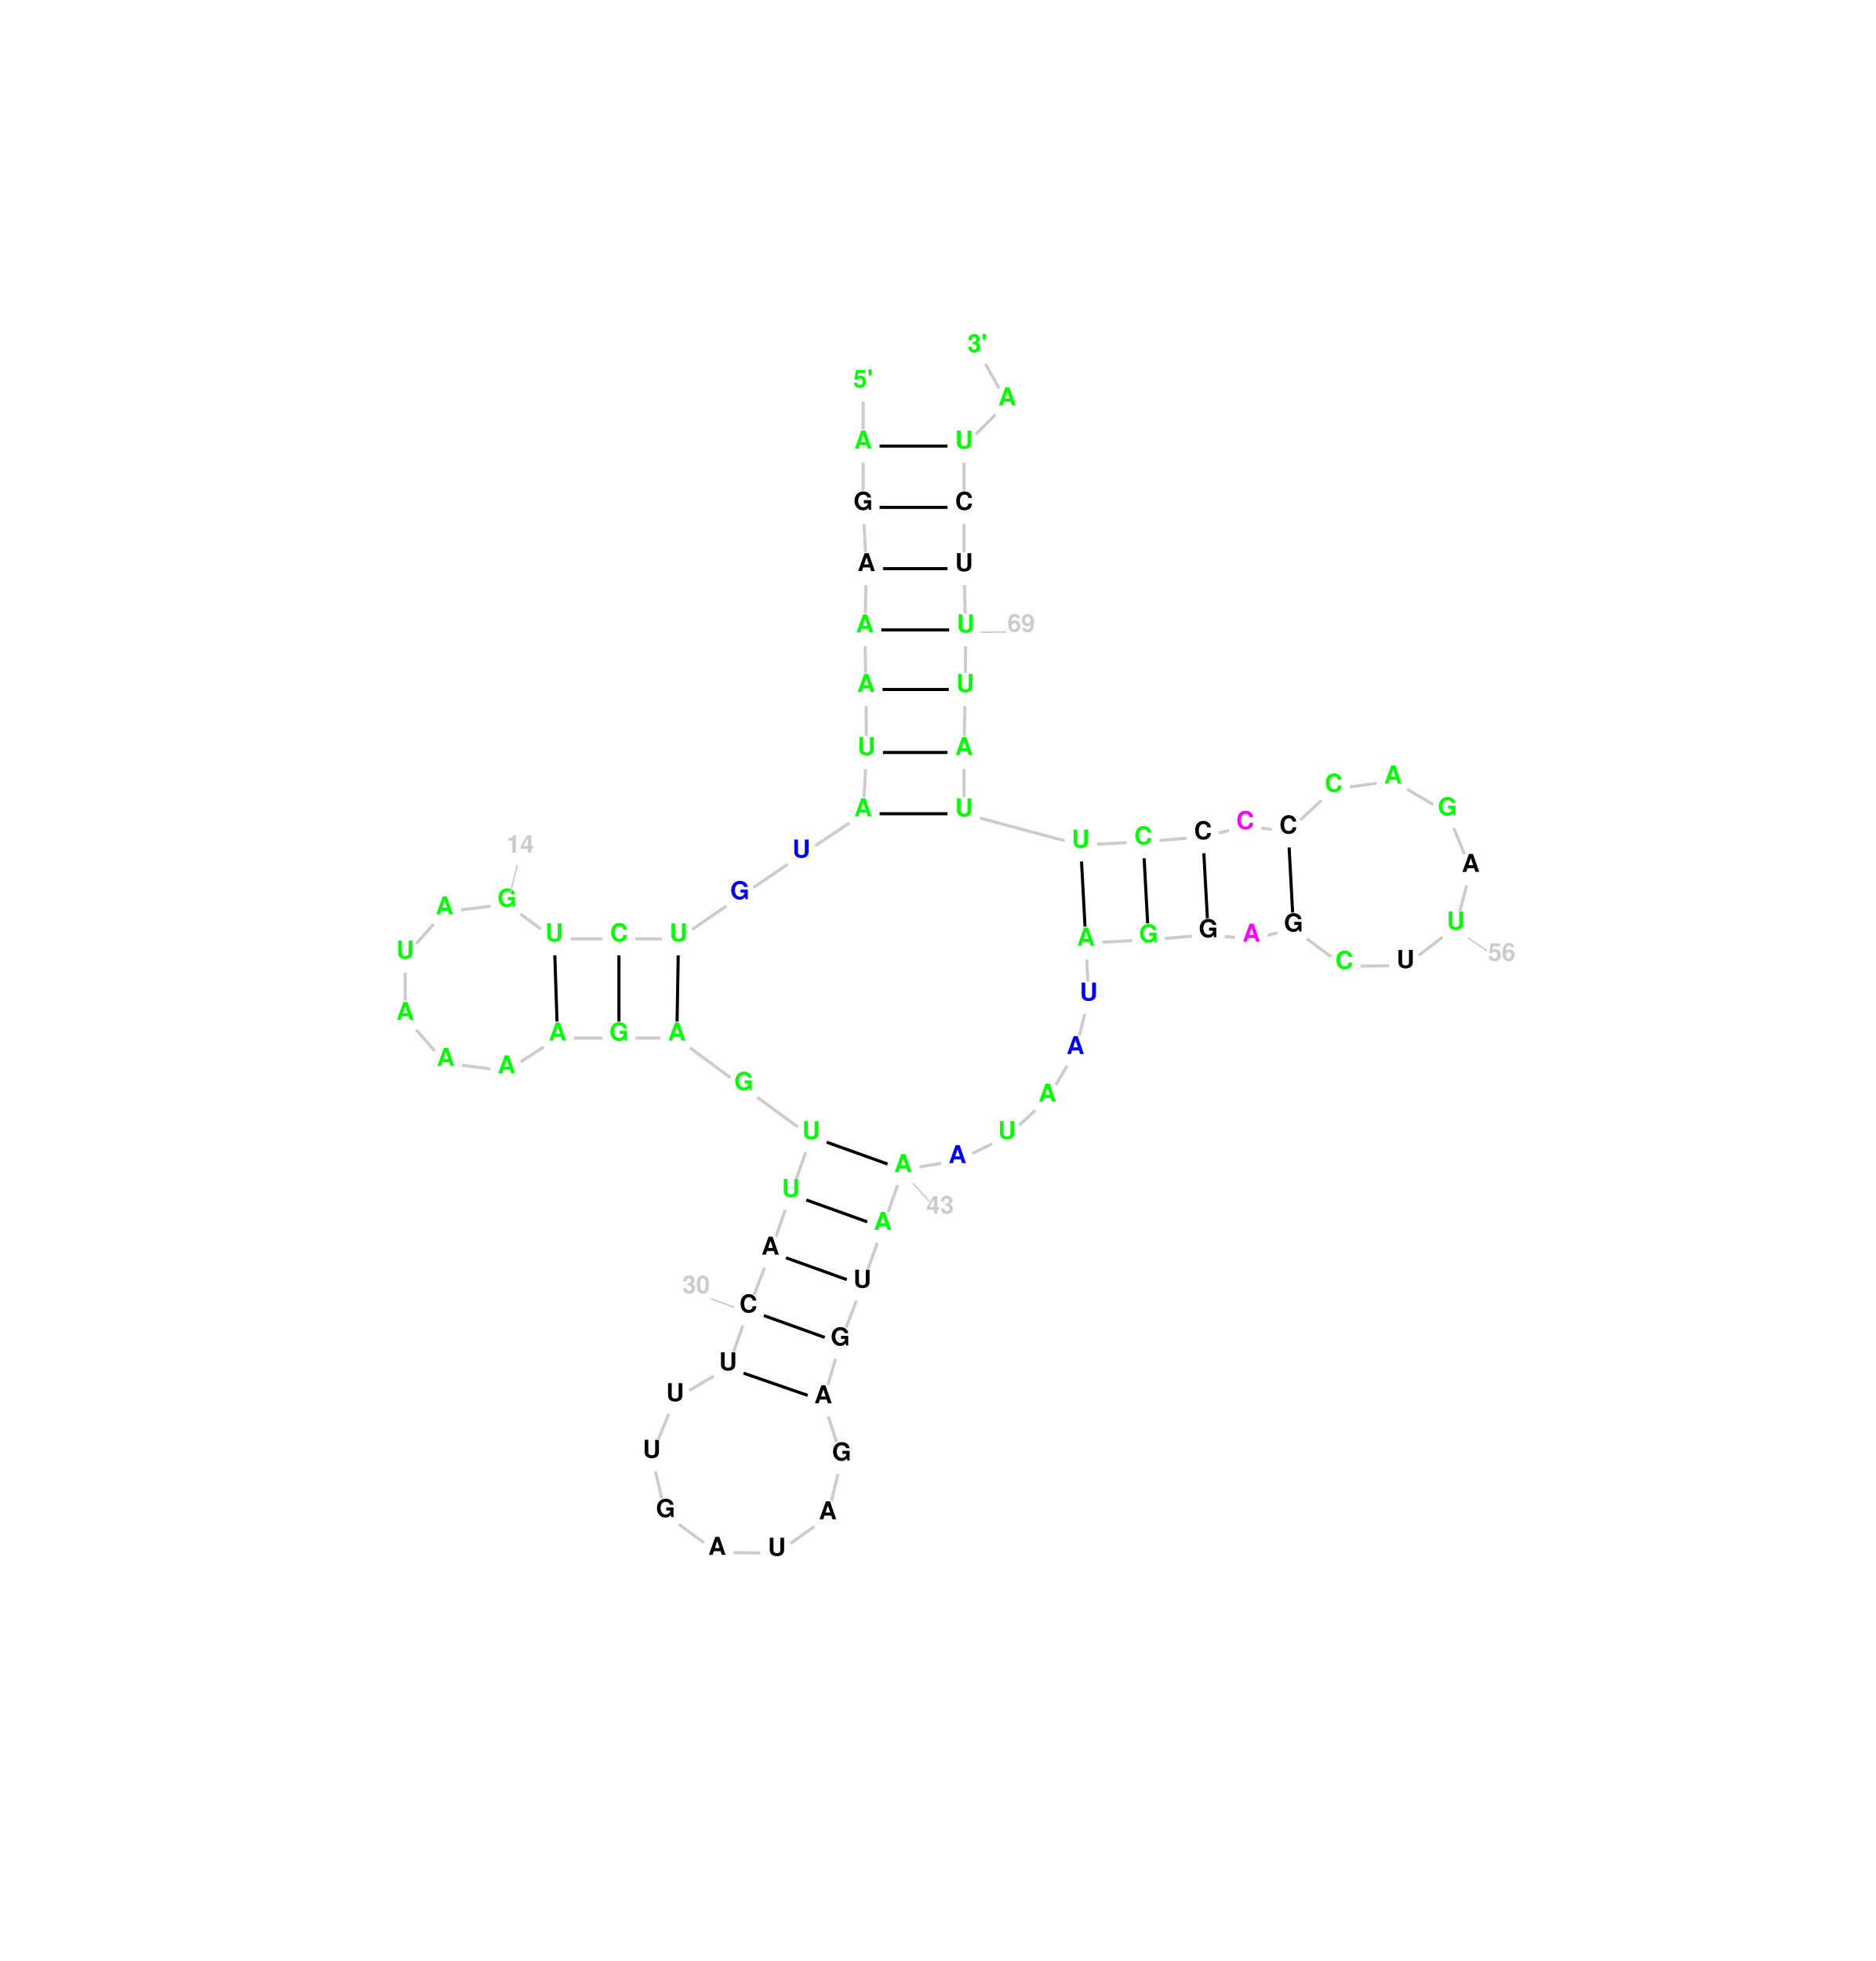
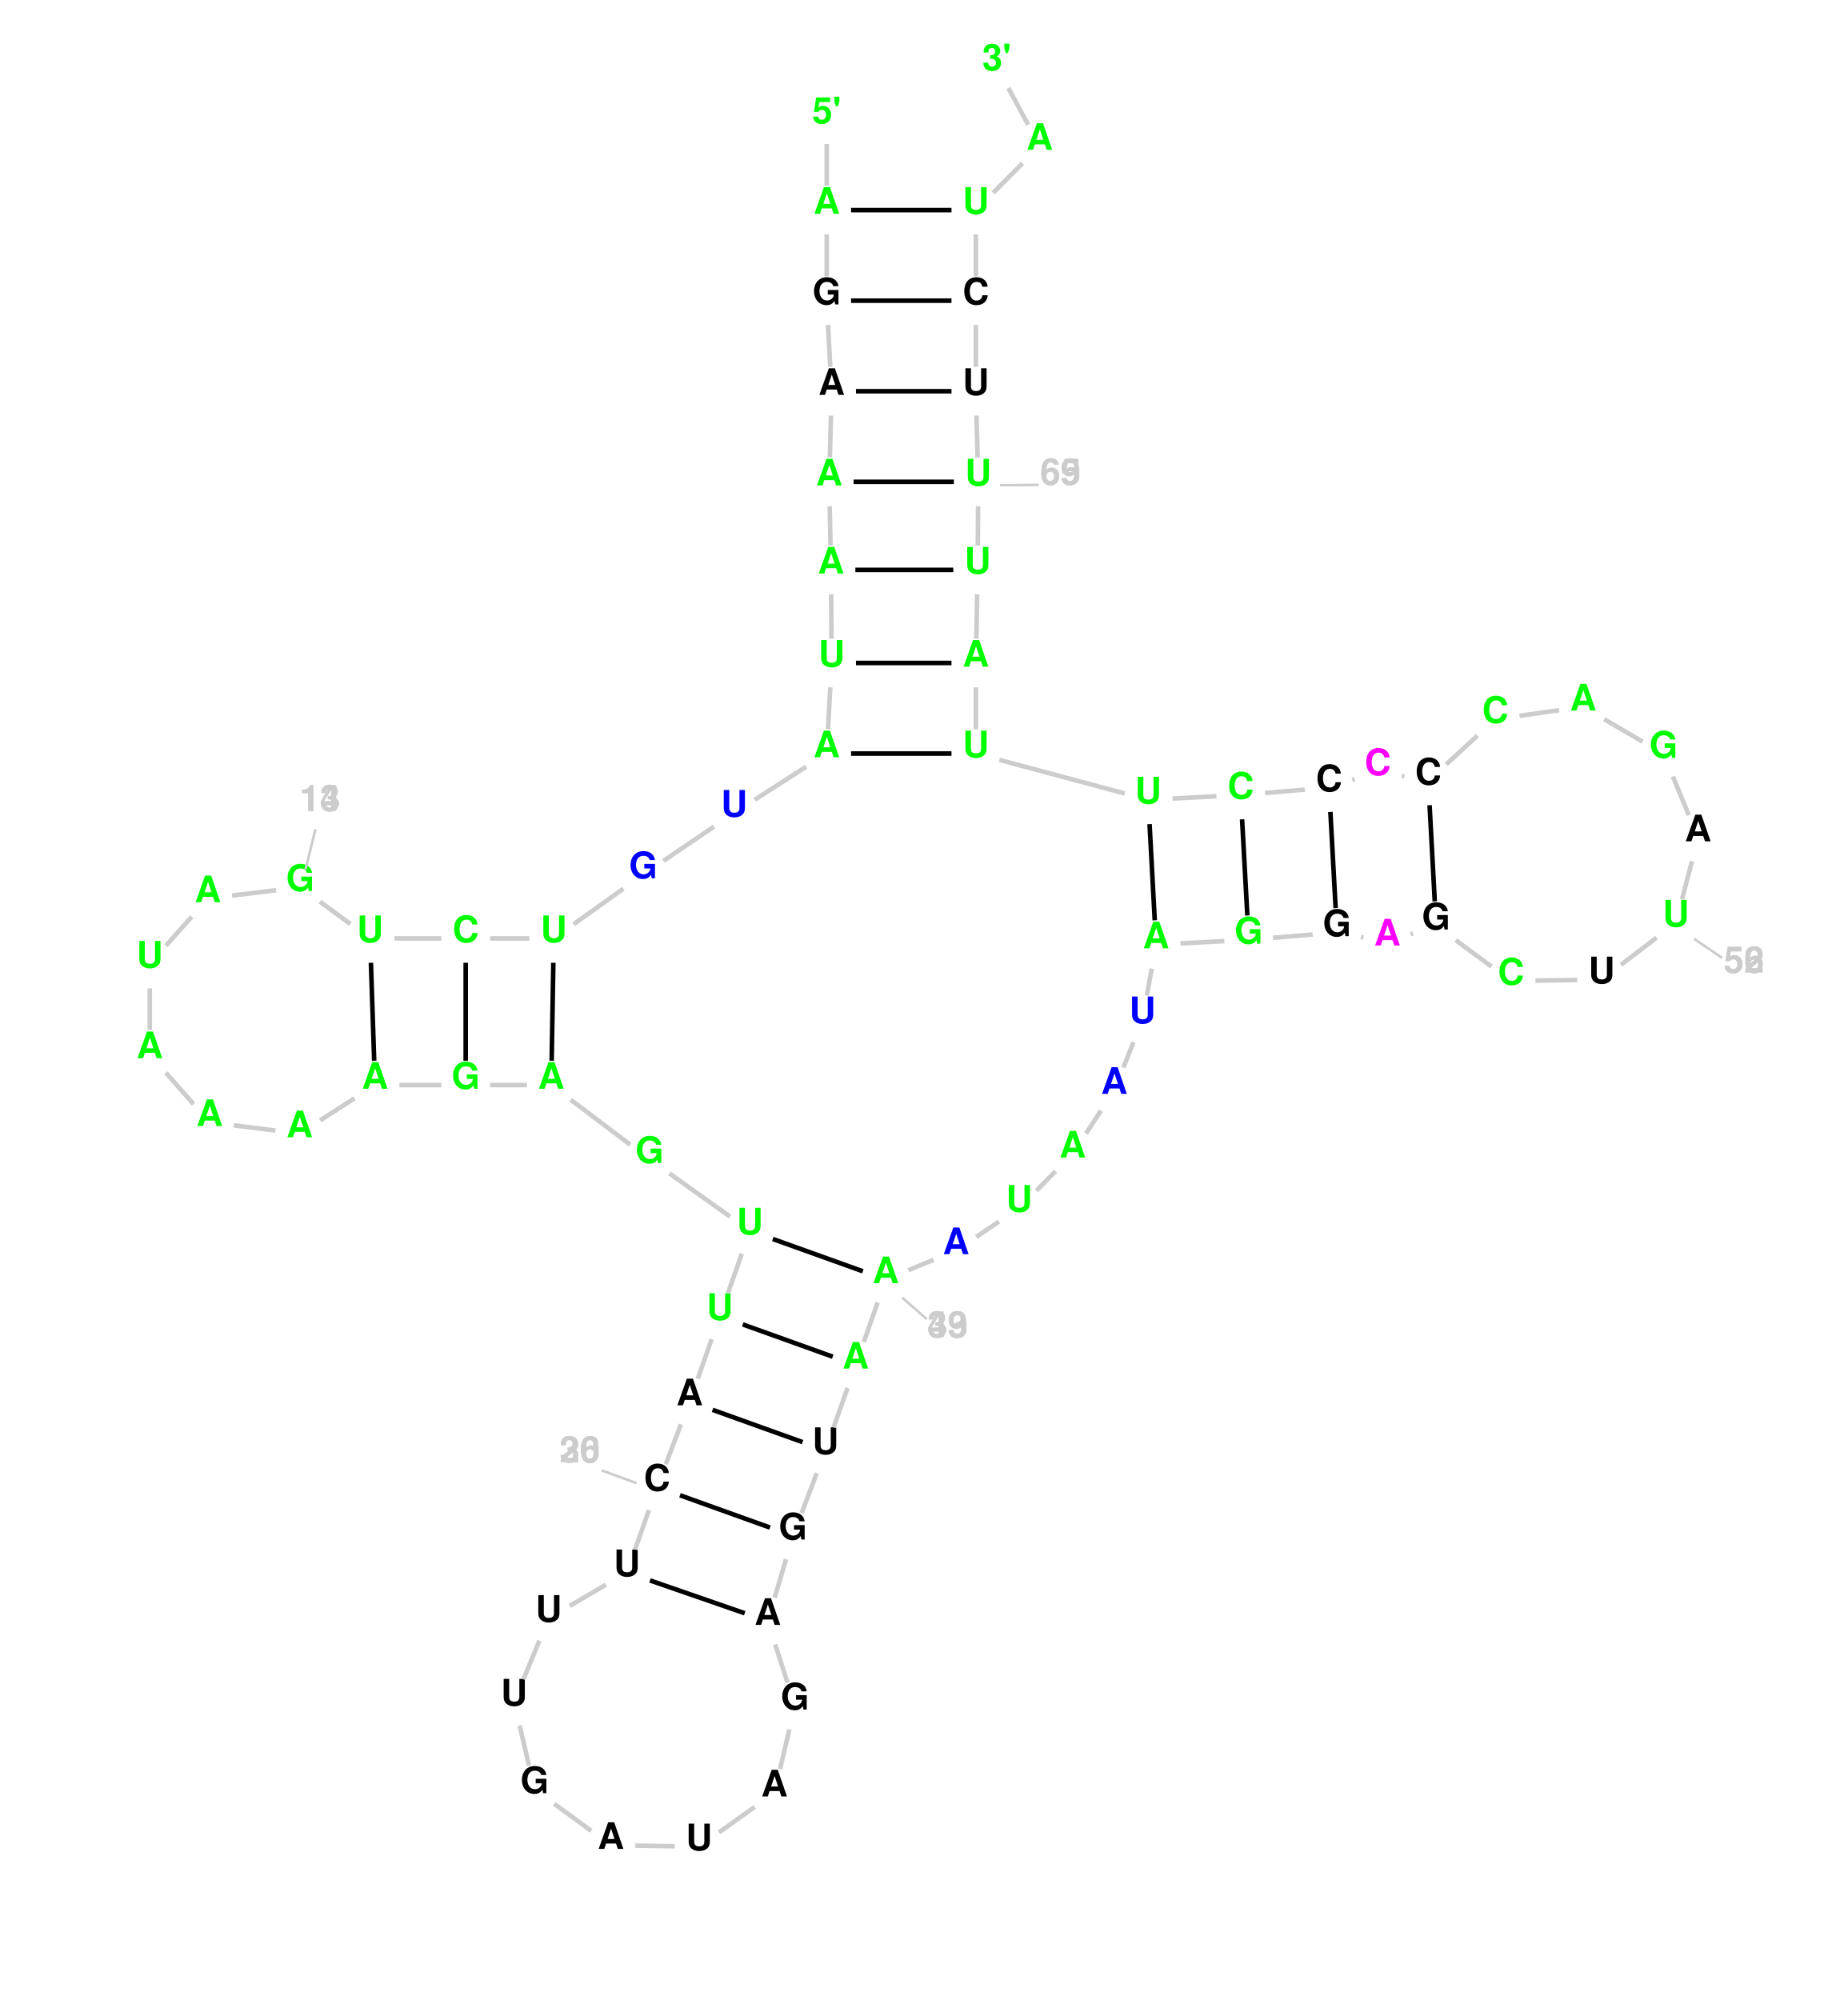
- <svg xmlns="http://www.w3.org/2000/svg" width="231.476" height="241.93" style="font-size: 3.051px; font-weight: bold; font-family: Helvetica; ">
+ <svg xmlns="http://www.w3.org/2000/svg" width="616.925" height="667.721">
  <g>
    <style type="text/css">


- text.red {fill: rgb(255, 0, 255); }
- text.green {fill: rgb(0, 255, 0); }
- text.blue {fill: rgb(0, 0, 255); }
- text.black {fill: rgb(0, 0, 0); }
- text.gray {fill: rgb(204, 204, 204); }
- text.brown {fill: rgb(211.65, 104.55, 30.6); }
- text {fill: rgb(0, 0, 0); text-anchor: middle; alignment-baseline: middle; }
circle.red {stroke: rgb(255, 0, 255); fill: none; }
circle.green {stroke: rgb(0, 255, 0); fill: none; }
circle.blue {stroke: rgb(0, 0, 255); fill: none; }
circle.black {stroke: rgb(0, 0, 0); fill: none; }
circle.gray {stroke: rgb(204, 204, 204); fill: none; }
circle.brown {stroke: rgb(211.65, 104.55, 30.6); fill: none; }
- line.red {stroke: rgb(255, 0, 255); stroke-width: 0.381; }
- line.green {stroke: rgb(0, 255, 0); stroke-width: 0.381; }
- line.blue {stroke: rgb(0, 0, 255); stroke-width: 0.381; }
- line.black {stroke: rgb(0, 0, 0); stroke-width: 0.381; }
- line.gray {stroke: rgb(204, 204, 204); stroke-width: 0.381; }
- line.brown {stroke: rgb(211.65, 104.55, 30.6); stroke-width: 0.381; }
+ line.red {stroke: rgb(255, 0, 255); stroke-width: 1.525; }
+ line.green {stroke: rgb(0, 255, 0); stroke-width: 1.525; }
+ line.blue {stroke: rgb(0, 0, 255); stroke-width: 1.525; }
+ line.black {stroke: rgb(0, 0, 0); stroke-width: 1.525; }
+ line.gray {stroke: rgb(204, 204, 204); stroke-width: 1.525; }
+ line.brown {stroke: rgb(211.65, 104.55, 30.6); stroke-width: 1.525; }
line {stroke: rgb(0, 0, 0); }
- text.numbering-label {fill: rgb(204, 204, 204);}
- line.numbering-line {stroke: rgb(204, 204, 204); stroke-width: 0.191;}
- line.predicted {stroke: rgb(0, 0, 0); stroke-dasharray: 2}
- .sequential {visibility:hidden}
- polyline {fill:none; stroke-linejoin:round; }
- .pseudoknot_segment1 {stroke-linecap:round; stroke-opacity: 0.4; stroke-width:3.051px}
- .pseudoknot_segment2 {stroke-linecap:round; stroke-opacity: 0.4; stroke-width:3.051px}
- .pseudoknot_connection {stroke-linecap:round; stroke-opacity: 0.2; stroke-width:1.5}
+ text.red {fill: rgb(255, 0, 255); font-size: 12.203px; font-weight: bold; font-family: Helvetica; }
+ text.green {fill: rgb(0, 255, 0); font-size: 12.203px; font-weight: bold; font-family: Helvetica; }
+ text.blue {fill: rgb(0, 0, 255); font-size: 12.203px; font-weight: bold; font-family: Helvetica; }
+ text.black {fill: rgb(0, 0, 0); font-size: 12.203px; font-weight: bold; font-family: Helvetica; }
+ text.gray {fill: rgb(204, 204, 204); font-size: 12.203px; font-weight: bold; font-family: Helvetica; }
+ text.brown {fill: rgb(211.65, 104.55, 30.6); font-size: 12.203px; font-weight: bold; font-family: Helvetica; }
+ text {fill: rgb(0, 0, 0); font-size: 12.203px; font-weight: bold; font-family: Helvetica; text-anchor: middle; alignment-baseline: middle; }
+ 
+ .pseudoknot_connection{stroke-linecap: round; stroke-opacity: 0.2; stroke-width: 1.5; }
+ .pseudoknot_segment1{stroke-linecap: round; stroke-opacity: 0.4; stroke-width: 12.203; }
+ .pseudoknot_segment2{stroke-linecap: round; stroke-opacity: 0.4; stroke-width: 12.203; }
+ line.numbering-line{stroke: rgb(204, 204, 204); stroke-width: 0.763; }
+ line.predicted{stroke: rgb(0, 0, 0); stroke-dasharray: 2; }
+ polyline{fill: none; stroke-linejoin: round; }
+ sequential{visibility: hidden; }
+ text.numbering-label{fill: rgb(204, 204, 204); }

</style>
  </g>
  <g>
-     <text x="106.5" y="47.795" class="green">5'</text>
-   </g>
-   <g>
-     <text x="106.5" y="55.34" class="green">A</text>
-   </g>
-   <g>
-     <line x1="108.534" y1="55.035" x2="116.916" y2="55.035" class="black" />
-   </g>
-   <g>
-     <text x="106.5" y="62.9" class="black">G</text>
-   </g>
-   <g>
-     <line x1="108.534" y1="62.595" x2="116.916" y2="62.595" class="black" />
-   </g>
-   <g>
-     <text x="106.91" y="70.46" class="black">A</text>
-   </g>
-   <g>
-     <line x1="108.944" y1="70.155" x2="116.916" y2="70.155" class="black" />
-   </g>
-   <g>
-     <text x="106.71" y="78.02" class="green">A</text>
-   </g>
-   <g>
-     <line x1="108.744" y1="77.715" x2="117.116" y2="77.715" class="black" />
-   </g>
-   <g>
-     <text x="106.86" y="85.37" class="green">A</text>
-   </g>
-   <g>
-     <line x1="108.894" y1="85.065" x2="117.066" y2="85.065" class="black" />
-   </g>
-   <g>
-     <text x="106.91" y="93.14" class="green">U</text>
-   </g>
-   <g>
-     <line x1="108.944" y1="92.835" x2="116.916" y2="92.835" class="black" />
-   </g>
-   <g>
-     <text x="106.5" y="100.7" class="green">A</text>
-   </g>
-   <g>
-     <line x1="108.534" y1="100.395" x2="116.916" y2="100.395" class="black" />
-   </g>
-   <g>
-     <text x="98.875" y="105.797" class="blue">U</text>
-   </g>
-   <g>
-     <text x="91.281" y="110.94" class="blue">G</text>
-   </g>
-   <g>
-     <text x="83.72" y="116.13" class="green">U</text>
-   </g>
-   <g>
-     <line x1="83.685" y1="117.859" x2="83.545" y2="126.032" class="black" />
-   </g>
-   <g>
-     <text x="76.37" y="116.13" class="green">C</text>
-   </g>
-   <g>
-     <line x1="76.37" y1="117.859" x2="76.37" y2="126.031" class="black" />
-   </g>
-   <g>
-     <text x="68.39" y="116.13" class="green">U</text>
-   </g>
-   <g>
-     <line x1="68.458" y1="117.858" x2="68.732" y2="126.032" class="black" />
-   </g>
-   <g>
-     <text x="62.56" y="111.86" class="green">G</text>
-   </g>
-   <g>
-     <text x="64.199" y="105.195" class="numbering-label sequential">13</text>
-   </g>
-   <g>
-     <text x="64.199" y="105.195" class="numbering-label template">14</text>
-   </g>
-   <g>
-     <line x1="62.997" y1="110.083" x2="63.824" y2="106.72" class="numbering-line sequential" />
-   </g>
-   <g>
-     <line x1="62.997" y1="110.083" x2="63.824" y2="106.72" class="numbering-line template" />
-   </g>
-   <g>
-     <text x="54.85" y="112.8" class="green">A</text>
-   </g>
-   <g>
-     <text x="50" y="118.26" class="green">U</text>
-   </g>
-   <g>
-     <text x="50" y="125.82" class="green">A</text>
-   </g>
-   <g>
-     <text x="55" y="131.48" class="green">A</text>
-   </g>
-   <g>
-     <text x="62.51" y="132.42" class="green">A</text>
-   </g>
-   <g>
-     <text x="68.8" y="128.37" class="green">A</text>
-   </g>
-   <g>
-     <text x="76.37" y="128.37" class="green">G</text>
-   </g>
-   <g>
-     <text x="83.51" y="128.37" class="green">A</text>
-   </g>
-   <g>
-     <text x="91.779" y="134.479" class="green">G</text>
-   </g>
-   <g>
-     <text x="100.09" y="140.53" class="green">U</text>
-   </g>
-   <g>
-     <line x1="102.004" y1="140.912" x2="109.516" y2="143.608" class="black" />
-   </g>
-   <g>
-     <text x="97.58" y="147.66" class="green">U</text>
-   </g>
-   <g>
-     <line x1="99.494" y1="148.042" x2="107.006" y2="150.738" class="black" />
-   </g>
-   <g>
-     <text x="95.06" y="154.79" class="black">A</text>
-   </g>
-   <g>
-     <line x1="96.974" y1="155.172" x2="104.486" y2="157.868" class="black" />
-   </g>
-   <g>
-     <text x="92.34" y="161.92" class="black">C</text>
-   </g>
-   <g>
-     <line x1="94.254" y1="162.302" x2="101.766" y2="164.998" class="black" />
-   </g>
-   <g>
-     <text x="85.896" y="159.557" class="numbering-label sequential">26</text>
-   </g>
-   <g>
-     <text x="85.896" y="159.557" class="numbering-label template">30</text>
-   </g>
-   <g>
-     <line x1="90.621" y1="161.29" x2="87.726" y2="160.228" class="numbering-line sequential" />
-   </g>
-   <g>
-     <line x1="90.621" y1="161.29" x2="87.726" y2="160.228" class="numbering-line template" />
-   </g>
-   <g>
-     <text x="89.83" y="169.05" class="black">U</text>
-   </g>
-   <g>
-     <line x1="91.752" y1="169.411" x2="99.658" y2="172.149" class="black" />
-   </g>
-   <g>
-     <text x="83.3" y="172.86" class="black">U</text>
-   </g>
-   <g>
-     <text x="80.41" y="179.85" class="black">U</text>
-   </g>
-   <g>
-     <text x="82.12" y="187.16" class="black">G</text>
-   </g>
-   <g>
-     <text x="88.49" y="191.82" class="black">A</text>
-   </g>
-   <g>
-     <text x="95.85" y="191.93" class="black">U</text>
-   </g>
-   <g>
-     <text x="102.14" y="187.44" class="black">A</text>
-   </g>
-   <g>
-     <text x="103.85" y="180.18" class="black">G</text>
-   </g>
-   <g>
-     <text x="101.58" y="173.12" class="black">A</text>
-   </g>
-   <g>
-     <text x="103.68" y="165.99" class="black">G</text>
-   </g>
-   <g>
-     <text x="106.4" y="158.86" class="black">U</text>
-   </g>
-   <g>
-     <text x="108.92" y="151.73" class="green">A</text>
-   </g>
-   <g>
-     <text x="111.43" y="144.6" class="green">A</text>
-   </g>
-   <g>
-     <text x="116.001" y="149.721" class="numbering-label sequential">39</text>
-   </g>
-   <g>
-     <text x="116.001" y="149.721" class="numbering-label template">43</text>
-   </g>
-   <g>
-     <line x1="112.649" y1="145.966" x2="114.639" y2="148.196" class="numbering-line sequential" />
-   </g>
-   <g>
-     <line x1="112.649" y1="145.966" x2="114.639" y2="148.196" class="numbering-line template" />
-   </g>
-   <g>
-     <text x="118.141" y="143.499" class="blue">A</text>
-   </g>
-   <g>
-     <text x="124.251" y="140.516" class="green">U</text>
-   </g>
-   <g>
-     <text x="129.246" y="135.901" class="green">A</text>
-   </g>
-   <g>
-     <text x="132.703" y="130.045" class="blue">A</text>
-   </g>
-   <g>
-     <text x="134.33" y="123.442" class="blue">U</text>
-   </g>
-   <g>
-     <text x="133.99" y="116.65" class="green">A</text>
-   </g>
-   <g>
-     <line x1="133.881" y1="114.314" x2="133.449" y2="106.286" class="black" />
-   </g>
-   <g>
-     <text x="141.72" y="116.25" class="green">G</text>
-   </g>
-   <g>
-     <line x1="141.609" y1="113.914" x2="141.171" y2="105.886" class="black" />
-   </g>
-   <g>
-     <text x="149.09" y="115.63" class="black">G</text>
-   </g>
-   <g>
-     <line x1="148.979" y1="113.294" x2="148.541" y2="105.266" class="black" />
-   </g>
-   <g>
-     <text x="154.409" y="116.171" class="red">A</text>
-   </g>
-   <g>
-     <text x="159.606" y="114.918" class="black">G</text>
-   </g>
-   <g>
-     <line x1="159.497" y1="112.582" x2="159.065" y2="104.554" class="black" />
-   </g>
-   <g>
-     <text x="165.866" y="119.528" class="green">C</text>
-   </g>
-   <g>
-     <text x="173.426" y="119.418" class="black">U</text>
-   </g>
-   <g>
-     <text x="179.626" y="114.678" class="green">U</text>
-   </g>
-   <g>
-     <text x="185.304" y="118.535" class="numbering-label sequential">52</text>
-   </g>
-   <g>
-     <text x="185.304" y="118.535" class="numbering-label template">56</text>
-   </g>
-   <g>
-     <line x1="181.14" y1="115.707" x2="183.473" y2="117.292" class="numbering-line sequential" />
-   </g>
-   <g>
-     <line x1="181.14" y1="115.707" x2="183.473" y2="117.292" class="numbering-line template" />
-   </g>
-   <g>
-     <text x="181.476" y="107.568" class="black">A</text>
-   </g>
-   <g>
-     <text x="178.596" y="100.588" class="green">G</text>
-   </g>
-   <g>
-     <text x="171.886" y="96.648" class="green">A</text>
-   </g>
-   <g>
-     <text x="164.556" y="97.678" class="green">C</text>
-   </g>
-   <g>
-     <text x="158.956" y="102.828" class="black">C</text>
-   </g>
-   <g>
-     <text x="153.632" y="102.286" class="red">C</text>
-   </g>
-   <g>
-     <text x="148.43" y="103.54" class="black">C</text>
-   </g>
-   <g>
-     <text x="141.06" y="104.16" class="green">C</text>
-   </g>
-   <g>
-     <text x="133.34" y="104.56" class="green">U</text>
-   </g>
-   <g>
-     <text x="118.95" y="100.7" class="green">U</text>
-   </g>
-   <g>
-     <text x="118.95" y="93.14" class="green">A</text>
-   </g>
-   <g>
-     <text x="119.1" y="85.37" class="green">U</text>
-   </g>
-   <g>
-     <text x="119.15" y="78.02" class="green">U</text>
-   </g>
-   <g>
-     <text x="126.014" y="77.951" class="numbering-label sequential">65</text>
-   </g>
-   <g>
-     <text x="126.014" y="77.951" class="numbering-label template">69</text>
-   </g>
-   <g>
-     <line x1="120.98" y1="78.002" x2="124.183" y2="77.969" class="numbering-line sequential" />
-   </g>
-   <g>
-     <line x1="120.98" y1="78.002" x2="124.183" y2="77.969" class="numbering-line template" />
-   </g>
-   <g>
-     <text x="118.95" y="70.46" class="black">U</text>
-   </g>
-   <g>
-     <text x="118.95" y="62.9" class="black">C</text>
-   </g>
-   <g>
-     <text x="118.95" y="55.34" class="green">U</text>
-   </g>
-   <g>
-     <text x="124.28" y="50" class="green">A</text>
-   </g>
-   <g>
-     <text x="120.587" y="43.421" class="green">3'</text>
-   </g>
-   <g>
-     <line x1="106.5" y1="49.524" x2="106.5" y2="53.001" class="gray" />
-   </g>
-   <g>
-     <line x1="106.5" y1="57.069" x2="106.5" y2="60.561" class="gray" />
-   </g>
-   <g>
-     <line x1="106.61" y1="64.626" x2="106.8" y2="68.124" class="gray" />
-   </g>
-   <g>
-     <line x1="106.856" y1="72.188" x2="106.764" y2="75.682" class="gray" />
-   </g>
-   <g>
-     <line x1="106.751" y1="79.749" x2="106.819" y2="83.032" class="gray" />
-   </g>
-   <g>
-     <line x1="106.873" y1="87.099" x2="106.897" y2="90.801" class="gray" />
-   </g>
-   <g>
-     <line x1="106.8" y1="94.866" x2="106.61" y2="98.364" class="gray" />
-   </g>
-   <g>
-     <line x1="104.809" y1="101.525" x2="100.566" y2="104.361" class="gray" />
-   </g>
-   <g>
-     <line x1="97.191" y1="106.632" x2="92.965" y2="109.494" class="gray" />
-   </g>
-   <g>
-     <line x1="89.605" y1="111.786" x2="85.397" y2="114.674" class="gray" />
-   </g>
-   <g>
-     <line x1="81.686" y1="115.825" x2="78.404" y2="115.825" class="gray" />
-   </g>
-   <g>
-     <line x1="74.336" y1="115.825" x2="70.424" y2="115.825" class="gray" />
-   </g>
-   <g>
-     <line x1="66.749" y1="114.623" x2="64.201" y2="112.757" class="gray" />
-   </g>
-   <g>
-     <line x1="60.541" y1="111.801" x2="56.869" y2="112.249" class="gray" />
-   </g>
-   <g>
-     <line x1="53.499" y1="114.016" x2="51.351" y2="116.435" class="gray" />
-   </g>
-   <g>
-     <line x1="50" y1="119.989" x2="50" y2="123.481" class="gray" />
-   </g>
-   <g>
-     <line x1="51.346" y1="127.039" x2="53.654" y2="129.651" class="gray" />
-   </g>
-   <g>
-     <line x1="57.018" y1="131.428" x2="60.492" y2="131.863" class="gray" />
-   </g>
-   <g>
-     <line x1="64.22" y1="131.014" x2="67.09" y2="129.166" class="gray" />
-   </g>
-   <g>
-     <line x1="70.834" y1="128.065" x2="74.336" y2="128.065" class="gray" />
-   </g>
-   <g>
-     <line x1="78.404" y1="128.065" x2="81.476" y2="128.065" class="gray" />
-   </g>
-   <g>
-     <line x1="85.146" y1="129.274" x2="90.143" y2="132.965" class="gray" />
-   </g>
-   <g>
-     <line x1="93.423" y1="135.371" x2="98.446" y2="139.028" class="gray" />
-   </g>
-   <g>
-     <line x1="99.415" y1="142.143" x2="98.255" y2="145.437" class="gray" />
-   </g>
-   <g>
-     <line x1="96.902" y1="149.273" x2="95.738" y2="152.568" class="gray" />
-   </g>
-   <g>
-     <line x1="94.335" y1="156.385" x2="93.065" y2="159.715" class="gray" />
-   </g>
-   <g>
-     <line x1="91.665" y1="163.533" x2="90.505" y2="166.827" class="gray" />
-   </g>
-   <g>
-     <line x1="88.073" y1="169.77" x2="85.057" y2="171.53" class="gray" />
-   </g>
-   <g>
-     <line x1="82.523" y1="174.435" x2="81.187" y2="177.666" class="gray" />
-   </g>
-   <g>
-     <line x1="80.873" y1="181.525" x2="81.657" y2="184.875" class="gray" />
-   </g>
-   <g>
-     <line x1="83.761" y1="188.056" x2="86.849" y2="190.314" class="gray" />
-   </g>
-   <g>
-     <line x1="90.524" y1="191.546" x2="93.816" y2="191.595" class="gray" />
-   </g>
-   <g>
-     <line x1="97.505" y1="190.443" x2="100.485" y2="188.317" class="gray" />
-   </g>
-   <g>
-     <line x1="102.606" y1="185.155" x2="103.384" y2="181.855" class="gray" />
-   </g>
-   <g>
-     <line x1="103.227" y1="177.939" x2="102.203" y2="174.751" class="gray" />
-   </g>
-   <g>
-     <line x1="102.155" y1="170.864" x2="103.105" y2="167.636" class="gray" />
-   </g>
-   <g>
-     <line x1="104.405" y1="163.785" x2="105.675" y2="160.455" class="gray" />
-   </g>
-   <g>
-     <line x1="107.078" y1="156.638" x2="108.242" y2="153.343" class="gray" />
-   </g>
-   <g>
-     <line x1="109.595" y1="149.507" x2="110.755" y2="146.213" class="gray" />
-   </g>
-   <g>
-     <line x1="113.437" y1="143.966" x2="116.134" y2="143.524" class="gray" />
-   </g>
-   <g>
-     <line x1="119.968" y1="142.302" x2="122.424" y2="141.103" class="gray" />
-   </g>
-   <g>
-     <line x1="125.745" y1="138.83" x2="127.752" y2="136.976" class="gray" />
-   </g>
-   <g>
-     <line x1="130.28" y1="133.844" x2="131.669" y2="131.491" class="gray" />
-   </g>
-   <g>
-     <line x1="133.19" y1="127.765" x2="133.843" y2="125.112" class="gray" />
-   </g>
-   <g>
-     <line x1="134.228" y1="121.106" x2="134.092" y2="118.376" class="gray" />
-   </g>
-   <g>
-     <line x1="136.021" y1="116.24" x2="139.689" y2="116.05" class="gray" />
-   </g>
-   <g>
-     <line x1="143.747" y1="115.775" x2="147.063" y2="115.496" class="gray" />
-   </g>
-   <g>
-     <line x1="151.113" y1="115.531" x2="152.385" y2="115.66" class="gray" />
-   </g>
-   <g>
-     <line x1="156.386" y1="115.389" x2="157.629" y2="115.09" class="gray" />
-   </g>
-   <g>
-     <line x1="161.244" y1="115.819" x2="164.228" y2="118.017" class="gray" />
-   </g>
-   <g>
-     <line x1="167.9" y1="119.193" x2="171.392" y2="119.143" class="gray" />
-   </g>
-   <g>
-     <line x1="175.042" y1="117.878" x2="178.01" y2="115.608" class="gray" />
-   </g>
-   <g>
-     <line x1="180.138" y1="112.405" x2="180.964" y2="109.231" class="gray" />
-   </g>
-   <g>
-     <line x1="180.7" y1="105.383" x2="179.372" y2="102.163" class="gray" />
-   </g>
-   <g>
-     <line x1="176.842" y1="99.253" x2="173.64" y2="97.373" class="gray" />
-   </g>
-   <g>
-     <line x1="169.872" y1="96.626" x2="166.57" y2="97.09" class="gray" />
-   </g>
-   <g>
-     <line x1="163.059" y1="98.75" x2="160.453" y2="101.146" class="gray" />
-   </g>
-   <g>
-     <line x1="156.933" y1="102.317" x2="155.656" y2="102.187" class="gray" />
-   </g>
-   <g>
-     <line x1="151.655" y1="102.457" x2="150.407" y2="102.758" class="gray" />
-   </g>
-   <g>
-     <line x1="146.403" y1="103.406" x2="143.087" y2="103.685" class="gray" />
-   </g>
-   <g>
-     <line x1="139.029" y1="103.96" x2="135.371" y2="104.15" class="gray" />
-   </g>
-   <g>
-     <line x1="131.376" y1="103.728" x2="120.914" y2="100.922" class="gray" />
-   </g>
-   <g>
-     <line x1="118.95" y1="98.361" x2="118.95" y2="94.869" class="gray" />
-   </g>
-   <g>
-     <line x1="118.989" y1="90.802" x2="119.061" y2="87.099" class="gray" />
-   </g>
-   <g>
-     <line x1="119.114" y1="83.031" x2="119.136" y2="79.749" class="gray" />
-   </g>
-   <g>
-     <line x1="119.096" y1="75.682" x2="119.004" y2="72.188" class="gray" />
-   </g>
-   <g>
-     <line x1="118.95" y1="68.121" x2="118.95" y2="64.629" class="gray" />
-   </g>
-   <g>
-     <line x1="118.95" y1="60.561" x2="118.95" y2="57.069" class="gray" />
-   </g>
-   <g>
-     <line x1="120.387" y1="53.596" x2="122.843" y2="51.134" class="gray" />
-   </g>
-   <g>
-     <line x1="123.285" y1="47.922" x2="121.582" y2="44.889" class="gray" />
+     <text x="276" y="41.18" class="green">5'</text>
+   </g>
+   <g>
+     <text x="276" y="71.361" class="green">A</text>
+   </g>
+   <g>
+     <line x1="284.135" y1="70.14" x2="317.665" y2="70.14" class="black" />
+   </g>
+   <g>
+     <text x="276" y="101.601" class="black">G</text>
+   </g>
+   <g>
+     <line x1="284.135" y1="100.38" x2="317.665" y2="100.38" class="black" />
+   </g>
+   <g>
+     <text x="277.64" y="131.841" class="black">A</text>
+   </g>
+   <g>
+     <line x1="285.775" y1="130.62" x2="317.665" y2="130.62" class="black" />
+   </g>
+   <g>
+     <text x="276.84" y="162.081" class="green">A</text>
+   </g>
+   <g>
+     <line x1="284.975" y1="160.86" x2="318.465" y2="160.86" class="black" />
+   </g>
+   <g>
+     <text x="277.44" y="191.481" class="green">A</text>
+   </g>
+   <g>
+     <line x1="285.575" y1="190.26" x2="318.265" y2="190.26" class="black" />
+   </g>
+   <g>
+     <text x="277.64" y="222.561" class="green">U</text>
+   </g>
+   <g>
+     <line x1="285.775" y1="221.34" x2="317.665" y2="221.34" class="black" />
+   </g>
+   <g>
+     <text x="276" y="252.801" class="green">A</text>
+   </g>
+   <g>
+     <line x1="284.135" y1="251.58" x2="317.665" y2="251.58" class="black" />
+   </g>
+   <g>
+     <text x="245.122" y="272.622" class="blue">U</text>
+   </g>
+   <g>
+     <text x="214.742" y="293.199" class="blue">G</text>
+   </g>
+   <g>
+     <text x="184.88" y="314.521" class="green">U</text>
+   </g>
+   <g>
+     <line x1="184.74" y1="321.434" x2="184.18" y2="354.126" class="black" />
+   </g>
+   <g>
+     <text x="155.48" y="314.521" class="green">C</text>
+   </g>
+   <g>
+     <line x1="155.48" y1="321.436" x2="155.48" y2="354.125" class="black" />
+   </g>
+   <g>
+     <text x="123.56" y="314.521" class="green">U</text>
+   </g>
+   <g>
+     <line x1="123.832" y1="321.431" x2="124.928" y2="354.13" class="black" />
+   </g>
+   <g>
+     <text x="100.24" y="297.441" class="green">G</text>
+   </g>
+   <g>
+     <text x="106.797" y="270.779" class="numbering-label sequential">13</text>
+   </g>
+   <g>
+     <text x="106.797" y="270.779" class="numbering-label template">14</text>
+   </g>
+   <g>
+     <line x1="101.989" y1="290.331" x2="105.297" y2="276.88" class="numbering-line sequential" />
+   </g>
+   <g>
+     <line x1="101.989" y1="290.331" x2="105.297" y2="276.88" class="numbering-line template" />
+   </g>
+   <g>
+     <text x="69.4" y="301.201" class="green">A</text>
+   </g>
+   <g>
+     <text x="50" y="323.041" class="green">U</text>
+   </g>
+   <g>
+     <text x="50" y="353.281" class="green">A</text>
+   </g>
+   <g>
+     <text x="70" y="375.921" class="green">A</text>
+   </g>
+   <g>
+     <text x="100.04" y="379.681" class="green">A</text>
+   </g>
+   <g>
+     <text x="125.2" y="363.481" class="green">A</text>
+   </g>
+   <g>
+     <text x="155.48" y="363.481" class="green">G</text>
+   </g>
+   <g>
+     <text x="184.04" y="363.481" class="green">A</text>
+   </g>
+   <g>
+     <text x="216.863" y="388.26" class="green">G</text>
+   </g>
+   <g>
+     <text x="250.36" y="412.121" class="green">U</text>
+   </g>
+   <g>
+     <line x1="258.017" y1="413.649" x2="288.063" y2="424.432" class="black" />
+   </g>
+   <g>
+     <text x="240.32" y="440.641" class="green">U</text>
+   </g>
+   <g>
+     <line x1="247.977" y1="442.169" x2="278.023" y2="452.952" class="black" />
+   </g>
+   <g>
+     <text x="230.24" y="469.161" class="black">A</text>
+   </g>
+   <g>
+     <line x1="237.897" y1="470.689" x2="267.943" y2="481.472" class="black" />
+   </g>
+   <g>
+     <text x="219.36" y="497.681" class="black">C</text>
+   </g>
+   <g>
+     <line x1="227.017" y1="499.209" x2="257.063" y2="509.992" class="black" />
+   </g>
+   <g>
+     <text x="193.583" y="488.227" class="numbering-label sequential">26</text>
+   </g>
+   <g>
+     <text x="193.583" y="488.227" class="numbering-label template">30</text>
+   </g>
+   <g>
+     <line x1="212.486" y1="495.16" x2="200.904" y2="490.912" class="numbering-line sequential" />
+   </g>
+   <g>
+     <line x1="212.486" y1="495.16" x2="200.904" y2="490.912" class="numbering-line template" />
+   </g>
+   <g>
+     <text x="209.32" y="526.201" class="black">U</text>
+   </g>
+   <g>
+     <line x1="217.007" y1="527.643" x2="248.633" y2="538.598" class="black" />
+   </g>
+   <g>
+     <text x="183.2" y="541.441" class="black">U</text>
+   </g>
+   <g>
+     <text x="171.64" y="569.401" class="black">U</text>
+   </g>
+   <g>
+     <text x="178.48" y="598.641" class="black">G</text>
+   </g>
+   <g>
+     <text x="203.96" y="617.281" class="black">A</text>
+   </g>
+   <g>
+     <text x="233.4" y="617.721" class="black">U</text>
+   </g>
+   <g>
+     <text x="258.56" y="599.761" class="black">A</text>
+   </g>
+   <g>
+     <text x="265.4" y="570.721" class="black">G</text>
+   </g>
+   <g>
+     <text x="256.32" y="542.481" class="black">A</text>
+   </g>
+   <g>
+     <text x="264.72" y="513.961" class="black">G</text>
+   </g>
+   <g>
+     <text x="275.6" y="485.441" class="black">U</text>
+   </g>
+   <g>
+     <text x="285.68" y="456.921" class="green">A</text>
+   </g>
+   <g>
+     <text x="295.72" y="428.401" class="green">A</text>
+   </g>
+   <g>
+     <text x="316.362" y="446.505" class="numbering-label sequential">39</text>
+   </g>
+   <g>
+     <text x="316.362" y="446.505" class="numbering-label template">43</text>
+   </g>
+   <g>
+     <line x1="301.224" y1="433.228" x2="309.405" y2="440.403" class="numbering-line sequential" />
+   </g>
+   <g>
+     <line x1="301.224" y1="433.228" x2="309.405" y2="440.403" class="numbering-line template" />
+   </g>
+   <g>
+     <text x="319.199" y="418.703" class="blue">A</text>
+   </g>
+   <g>
+     <text x="340.283" y="404.534" class="green">U</text>
+   </g>
+   <g>
+     <text x="358.133" y="386.458" class="green">A</text>
+   </g>
+   <g>
+     <text x="372.035" y="365.197" class="blue">A</text>
+   </g>
+   <g>
+     <text x="381.435" y="341.598" class="blue">U</text>
+   </g>
+   <g>
+     <text x="385.96" y="316.601" class="green">A</text>
+   </g>
+   <g>
+     <line x1="385.523" y1="307.257" x2="383.797" y2="275.144" class="black" />
+   </g>
+   <g>
+     <text x="416.88" y="315.001" class="green">G</text>
+   </g>
+   <g>
+     <line x1="416.437" y1="305.657" x2="414.683" y2="273.543" class="black" />
+   </g>
+   <g>
+     <text x="446.36" y="312.521" class="black">G</text>
+   </g>
+   <g>
+     <line x1="445.917" y1="303.177" x2="444.163" y2="271.063" class="black" />
+   </g>
+   <g>
+     <text x="463.191" y="315.667" class="red">A</text>
+   </g>
+   <g>
+     <text x="479.445" y="310.28" class="black">G</text>
+   </g>
+   <g>
+     <line x1="479.008" y1="300.936" x2="477.281" y2="268.823" class="black" />
+   </g>
+   <g>
+     <text x="504.485" y="328.72" class="green">C</text>
+   </g>
+   <g>
+     <text x="534.725" y="328.28" class="black">U</text>
+   </g>
+   <g>
+     <text x="559.525" y="309.32" class="green">U</text>
+   </g>
+   <g>
+     <text x="582.236" y="324.748" class="numbering-label sequential">52</text>
+   </g>
+   <g>
+     <text x="582.236" y="324.748" class="numbering-label template">56</text>
+   </g>
+   <g>
+     <line x1="565.581" y1="313.434" x2="574.914" y2="319.775" class="numbering-line sequential" />
+   </g>
+   <g>
+     <line x1="565.581" y1="313.434" x2="574.914" y2="319.775" class="numbering-line template" />
+   </g>
+   <g>
+     <text x="566.925" y="280.88" class="black">A</text>
+   </g>
+   <g>
+     <text x="555.405" y="252.96" class="green">G</text>
+   </g>
+   <g>
+     <text x="528.565" y="237.2" class="green">A</text>
+   </g>
+   <g>
+     <text x="499.245" y="241.32" class="green">C</text>
+   </g>
+   <g>
+     <text x="476.845" y="261.92" class="black">C</text>
+   </g>
+   <g>
+     <text x="459.993" y="258.764" class="red">C</text>
+   </g>
+   <g>
+     <text x="443.72" y="264.161" class="black">C</text>
+   </g>
+   <g>
+     <text x="414.24" y="266.641" class="green">C</text>
+   </g>
+   <g>
+     <text x="383.36" y="268.241" class="green">U</text>
+   </g>
+   <g>
+     <text x="325.8" y="252.801" class="green">U</text>
+   </g>
+   <g>
+     <text x="325.8" y="222.561" class="green">A</text>
+   </g>
+   <g>
+     <text x="326.4" y="191.481" class="green">U</text>
+   </g>
+   <g>
+     <text x="326.6" y="162.081" class="green">U</text>
+   </g>
+   <g>
+     <text x="354.055" y="161.805" class="numbering-label sequential">65</text>
+   </g>
+   <g>
+     <text x="354.055" y="161.805" class="numbering-label template">69</text>
+   </g>
+   <g>
+     <line x1="333.921" y1="162.007" x2="346.733" y2="161.878" class="numbering-line sequential" />
+   </g>
+   <g>
+     <line x1="333.921" y1="162.007" x2="346.733" y2="161.878" class="numbering-line template" />
+   </g>
+   <g>
+     <text x="325.8" y="131.841" class="black">U</text>
+   </g>
+   <g>
+     <text x="325.8" y="101.601" class="black">C</text>
+   </g>
+   <g>
+     <text x="325.8" y="71.361" class="green">U</text>
+   </g>
+   <g>
+     <text x="347.121" y="50" class="green">A</text>
+   </g>
+   <g>
+     <text x="332.767" y="23.452" class="green">3'</text>
+   </g>
+   <g>
+     <line x1="276" y1="48.095" x2="276" y2="62.005" class="gray" />
+   </g>
+   <g>
+     <line x1="276" y1="78.276" x2="276" y2="92.245" class="gray" />
+   </g>
+   <g>
+     <line x1="276.441" y1="108.504" x2="277.199" y2="122.497" class="gray" />
+   </g>
+   <g>
+     <line x1="277.425" y1="138.753" x2="277.055" y2="152.728" class="gray" />
+   </g>
+   <g>
+     <line x1="277.006" y1="168.994" x2="277.274" y2="182.127" class="gray" />
+   </g>
+   <g>
+     <line x1="277.492" y1="198.395" x2="277.588" y2="213.205" class="gray" />
+   </g>
+   <g>
+     <line x1="277.199" y1="229.464" x2="276.441" y2="243.457" class="gray" />
+   </g>
+   <g>
+     <line x1="269.154" y1="255.975" x2="251.968" y2="267.007" class="gray" />
+   </g>
+   <g>
+     <line x1="238.386" y1="275.964" x2="221.478" y2="287.417" class="gray" />
+   </g>
+   <g>
+     <line x1="208.121" y1="296.706" x2="191.501" y2="308.573" class="gray" />
+   </g>
+   <g>
+     <line x1="176.745" y1="313.3" x2="163.615" y2="313.3" class="gray" />
+   </g>
+   <g>
+     <line x1="147.345" y1="313.3" x2="131.695" y2="313.3" class="gray" />
+   </g>
+   <g>
+     <line x1="116.997" y1="308.494" x2="106.803" y2="301.027" class="gray" />
+   </g>
+   <g>
+     <line x1="92.165" y1="297.205" x2="77.475" y2="298.996" class="gray" />
+   </g>
+   <g>
+     <line x1="63.997" y1="306.063" x2="55.403" y2="315.738" class="gray" />
+   </g>
+   <g>
+     <line x1="50" y1="329.956" x2="50" y2="343.925" class="gray" />
+   </g>
+   <g>
+     <line x1="55.386" y1="358.157" x2="64.614" y2="368.604" class="gray" />
+   </g>
+   <g>
+     <line x1="78.072" y1="375.711" x2="91.968" y2="377.45" class="gray" />
+   </g>
+   <g>
+     <line x1="106.88" y1="374.056" x2="118.36" y2="366.665" class="gray" />
+   </g>
+   <g>
+     <line x1="133.335" y1="362.26" x2="147.345" y2="362.26" class="gray" />
+   </g>
+   <g>
+     <line x1="163.615" y1="362.26" x2="175.905" y2="362.26" class="gray" />
+   </g>
+   <g>
+     <line x1="190.533" y1="367.162" x2="210.371" y2="382.138" class="gray" />
+   </g>
+   <g>
+     <line x1="223.489" y1="391.759" x2="243.734" y2="406.181" class="gray" />
+   </g>
+   <g>
+     <line x1="247.659" y1="418.574" x2="243.021" y2="431.747" class="gray" />
+   </g>
+   <g>
+     <line x1="237.609" y1="447.091" x2="232.951" y2="460.27" class="gray" />
+   </g>
+   <g>
+     <line x1="227.34" y1="475.541" x2="222.26" y2="488.86" class="gray" />
+   </g>
+   <g>
+     <line x1="216.659" y1="504.134" x2="212.021" y2="517.307" class="gray" />
+   </g>
+   <g>
+     <line x1="202.293" y1="529.08" x2="190.227" y2="536.121" class="gray" />
+   </g>
+   <g>
+     <line x1="180.092" y1="547.738" x2="174.748" y2="560.663" class="gray" />
+   </g>
+   <g>
+     <line x1="173.493" y1="576.102" x2="176.627" y2="589.499" class="gray" />
+   </g>
+   <g>
+     <line x1="185.046" y1="602.224" x2="197.394" y2="611.257" class="gray" />
+   </g>
+   <g>
+     <line x1="212.094" y1="616.182" x2="225.266" y2="616.379" class="gray" />
+   </g>
+   <g>
+     <line x1="240.021" y1="611.774" x2="251.939" y2="603.267" class="gray" />
+   </g>
+   <g>
+     <line x1="260.425" y1="590.622" x2="263.535" y2="577.419" class="gray" />
+   </g>
+   <g>
+     <line x1="262.91" y1="561.756" x2="258.81" y2="549.005" class="gray" />
+   </g>
+   <g>
+     <line x1="258.618" y1="533.457" x2="262.422" y2="520.544" class="gray" />
+   </g>
+   <g>
+     <line x1="267.62" y1="505.14" x2="272.7" y2="491.821" class="gray" />
+   </g>
+   <g>
+     <line x1="278.311" y1="476.55" x2="282.969" y2="463.371" class="gray" />
+   </g>
+   <g>
+     <line x1="288.381" y1="448.027" x2="293.019" y2="434.854" class="gray" />
+   </g>
+   <g>
+     <line x1="303.239" y1="424.075" x2="311.68" y2="420.588" class="gray" />
+   </g>
+   <g>
+     <line x1="325.951" y1="412.945" x2="333.531" y2="407.851" class="gray" />
+   </g>
+   <g>
+     <line x1="346" y1="397.525" x2="352.416" y2="391.027" class="gray" />
+   </g>
+   <g>
+     <line x1="362.585" y1="378.429" x2="367.583" y2="370.786" class="gray" />
+   </g>
+   <g>
+     <line x1="375.045" y1="356.419" x2="378.425" y2="347.935" class="gray" />
+   </g>
+   <g>
+     <line x1="382.884" y1="332.372" x2="384.511" y2="323.386" class="gray" />
+   </g>
+   <g>
+     <line x1="394.084" y1="314.96" x2="408.756" y2="314.201" class="gray" />
+   </g>
+   <g>
+     <line x1="424.987" y1="313.098" x2="438.253" y2="311.982" class="gray" />
+   </g>
+   <g>
+     <line x1="454.357" y1="312.795" x2="455.195" y2="312.952" class="gray" />
+   </g>
+   <g>
+     <line x1="470.913" y1="311.888" x2="471.723" y2="311.619" class="gray" />
+   </g>
+   <g>
+     <line x1="485.995" y1="313.884" x2="497.934" y2="322.676" class="gray" />
+   </g>
+   <g>
+     <line x1="512.619" y1="327.381" x2="526.59" y2="327.178" class="gray" />
+   </g>
+   <g>
+     <line x1="541.187" y1="322.119" x2="553.062" y2="313.041" class="gray" />
+   </g>
+   <g>
+     <line x1="561.573" y1="300.227" x2="564.876" y2="287.533" class="gray" />
+   </g>
+   <g>
+     <line x1="563.822" y1="272.14" x2="558.508" y2="259.26" class="gray" />
+   </g>
+   <g>
+     <line x1="548.389" y1="247.621" x2="535.58" y2="240.099" class="gray" />
+   </g>
+   <g>
+     <line x1="520.509" y1="237.112" x2="507.301" y2="238.968" class="gray" />
+   </g>
+   <g>
+     <line x1="493.257" y1="245.607" x2="482.833" y2="255.193" class="gray" />
+   </g>
+   <g>
+     <line x1="468.849" y1="259.202" x2="467.989" y2="259.041" class="gray" />
+   </g>
+   <g>
+     <line x1="452.271" y1="260.104" x2="451.442" y2="260.38" class="gray" />
+   </g>
+   <g>
+     <line x1="435.613" y1="263.622" x2="422.347" y2="264.738" class="gray" />
+   </g>
+   <g>
+     <line x1="406.116" y1="265.841" x2="391.484" y2="266.599" class="gray" />
+   </g>
+   <g>
+     <line x1="375.503" y1="264.913" x2="333.657" y2="253.688" class="gray" />
+   </g>
+   <g>
+     <line x1="325.8" y1="243.445" x2="325.8" y2="229.476" class="gray" />
+   </g>
+   <g>
+     <line x1="325.957" y1="213.207" x2="326.243" y2="198.394" class="gray" />
+   </g>
+   <g>
+     <line x1="326.455" y1="182.125" x2="326.545" y2="168.995" class="gray" />
+   </g>
+   <g>
+     <line x1="326.385" y1="152.728" x2="326.015" y2="138.753" class="gray" />
+   </g>
+   <g>
+     <line x1="325.8" y1="122.485" x2="325.8" y2="108.516" class="gray" />
+   </g>
+   <g>
+     <line x1="325.8" y1="92.245" x2="325.8" y2="78.276" class="gray" />
+   </g>
+   <g>
+     <line x1="331.547" y1="64.383" x2="341.374" y2="54.538" class="gray" />
+   </g>
+   <g>
+     <line x1="343.252" y1="41.624" x2="336.636" y2="29.387" class="gray" />
  </g>
</svg>
